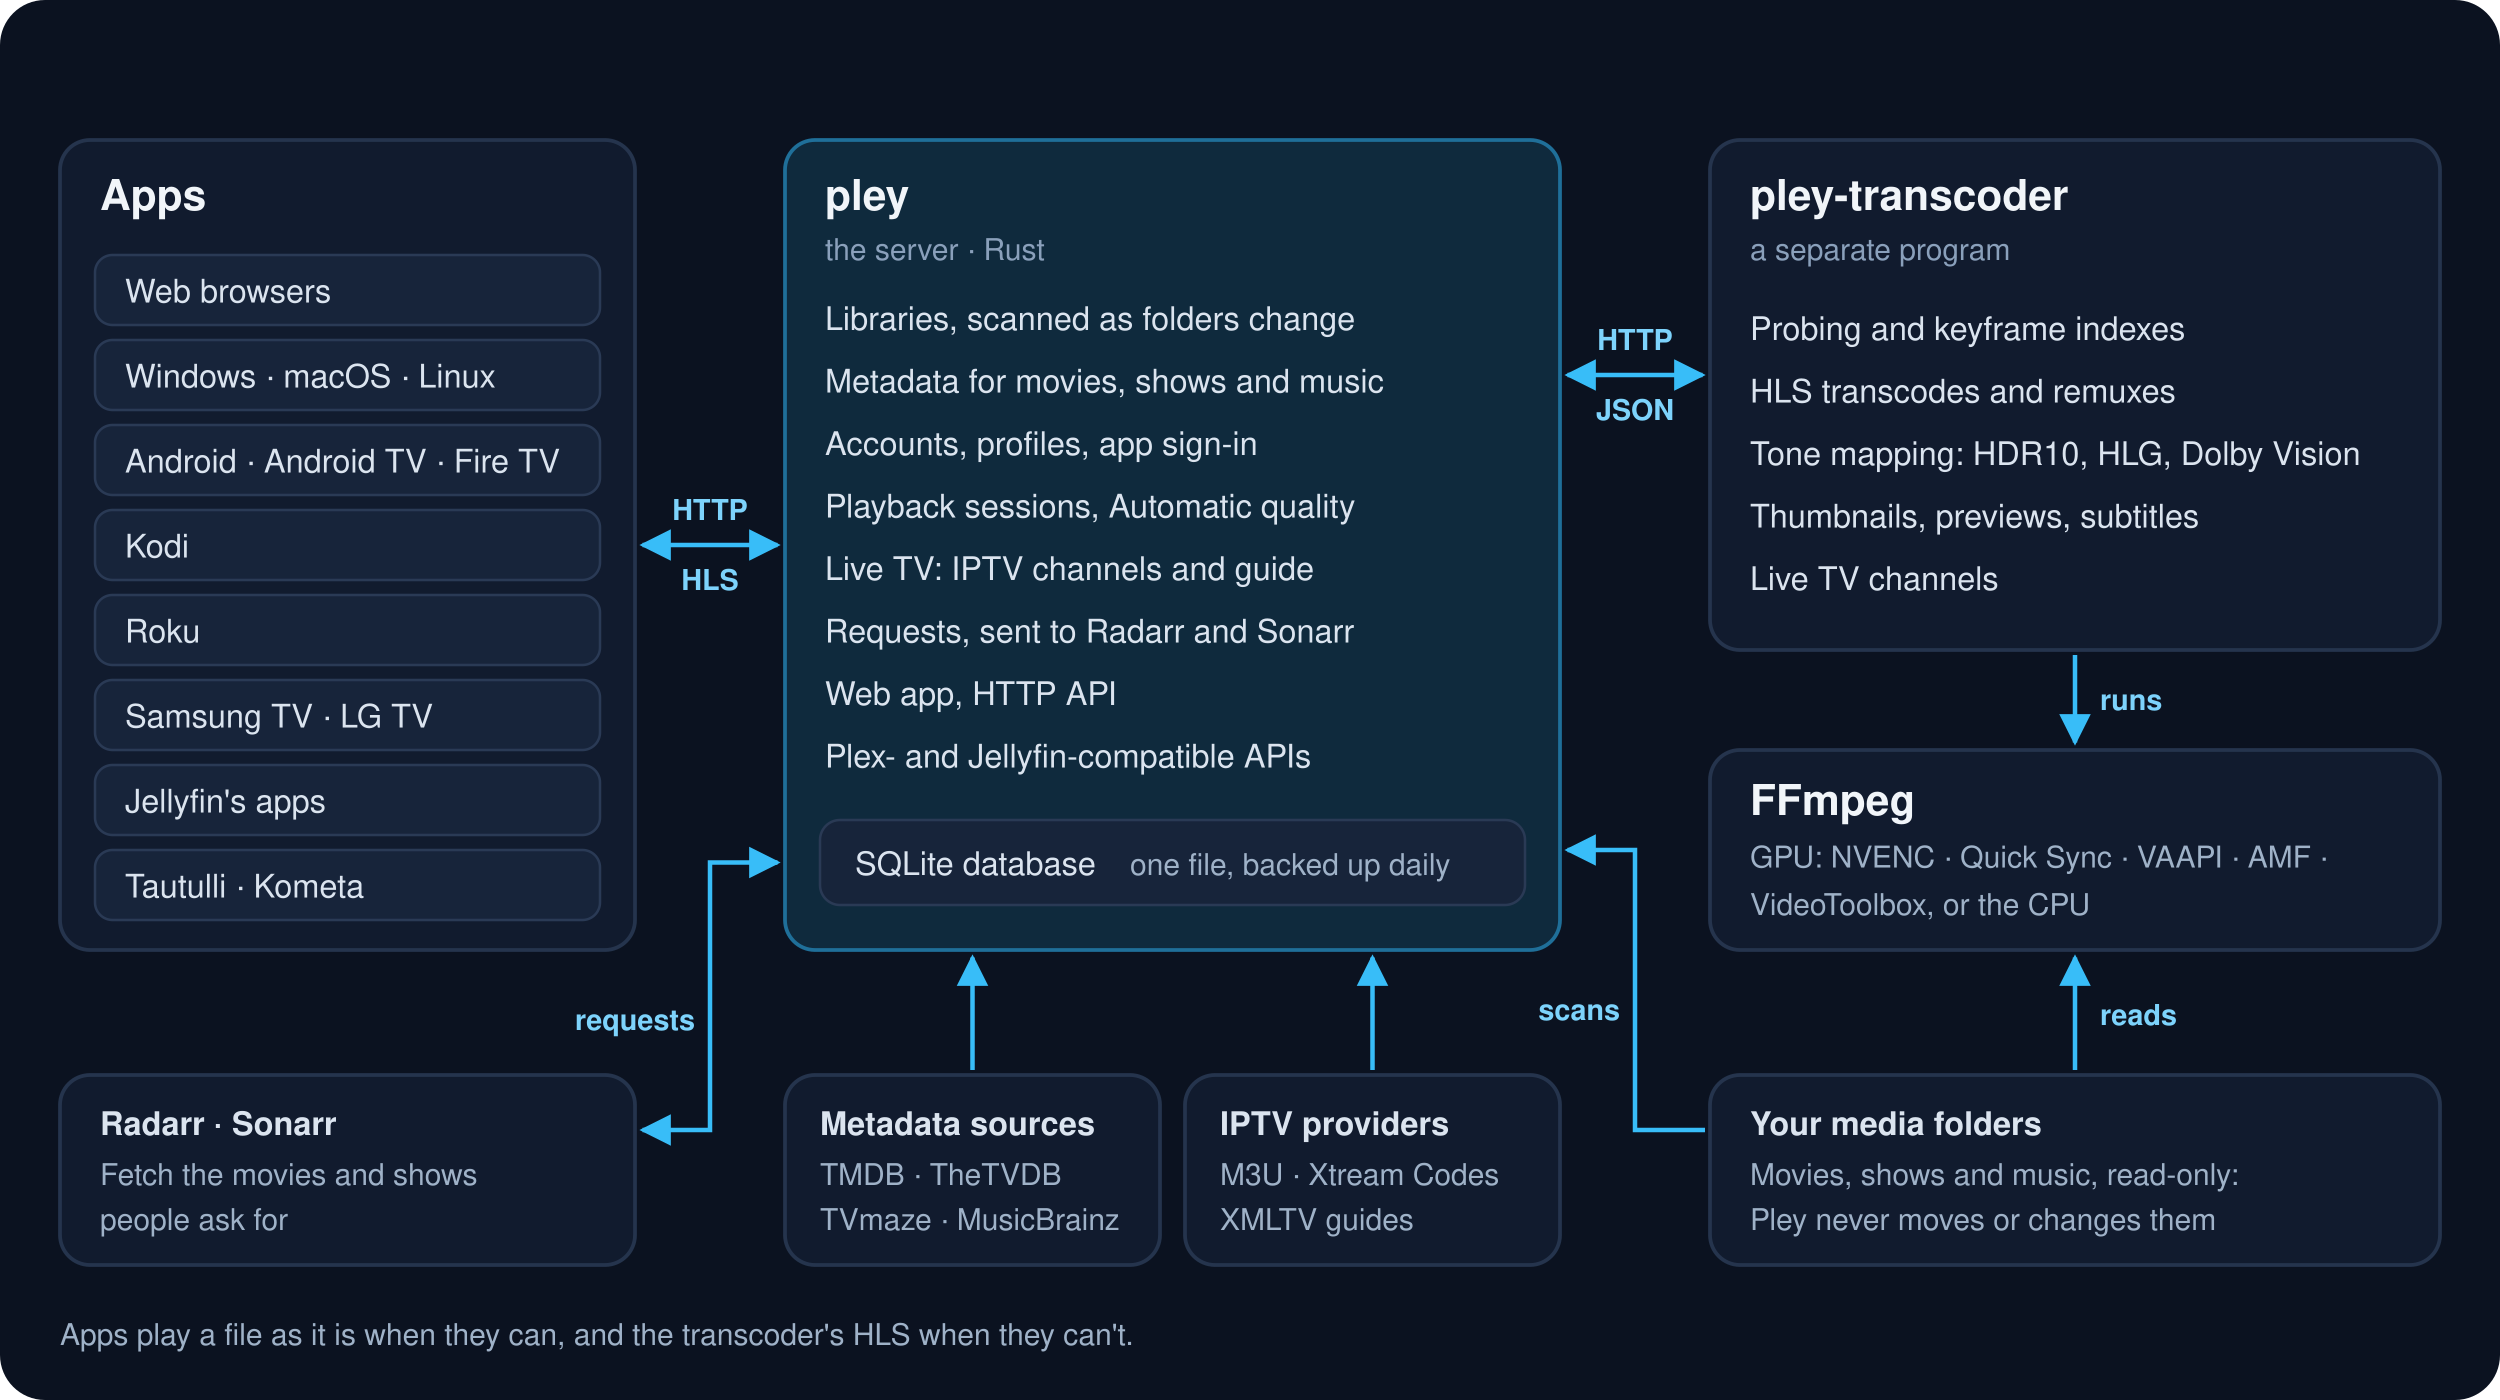
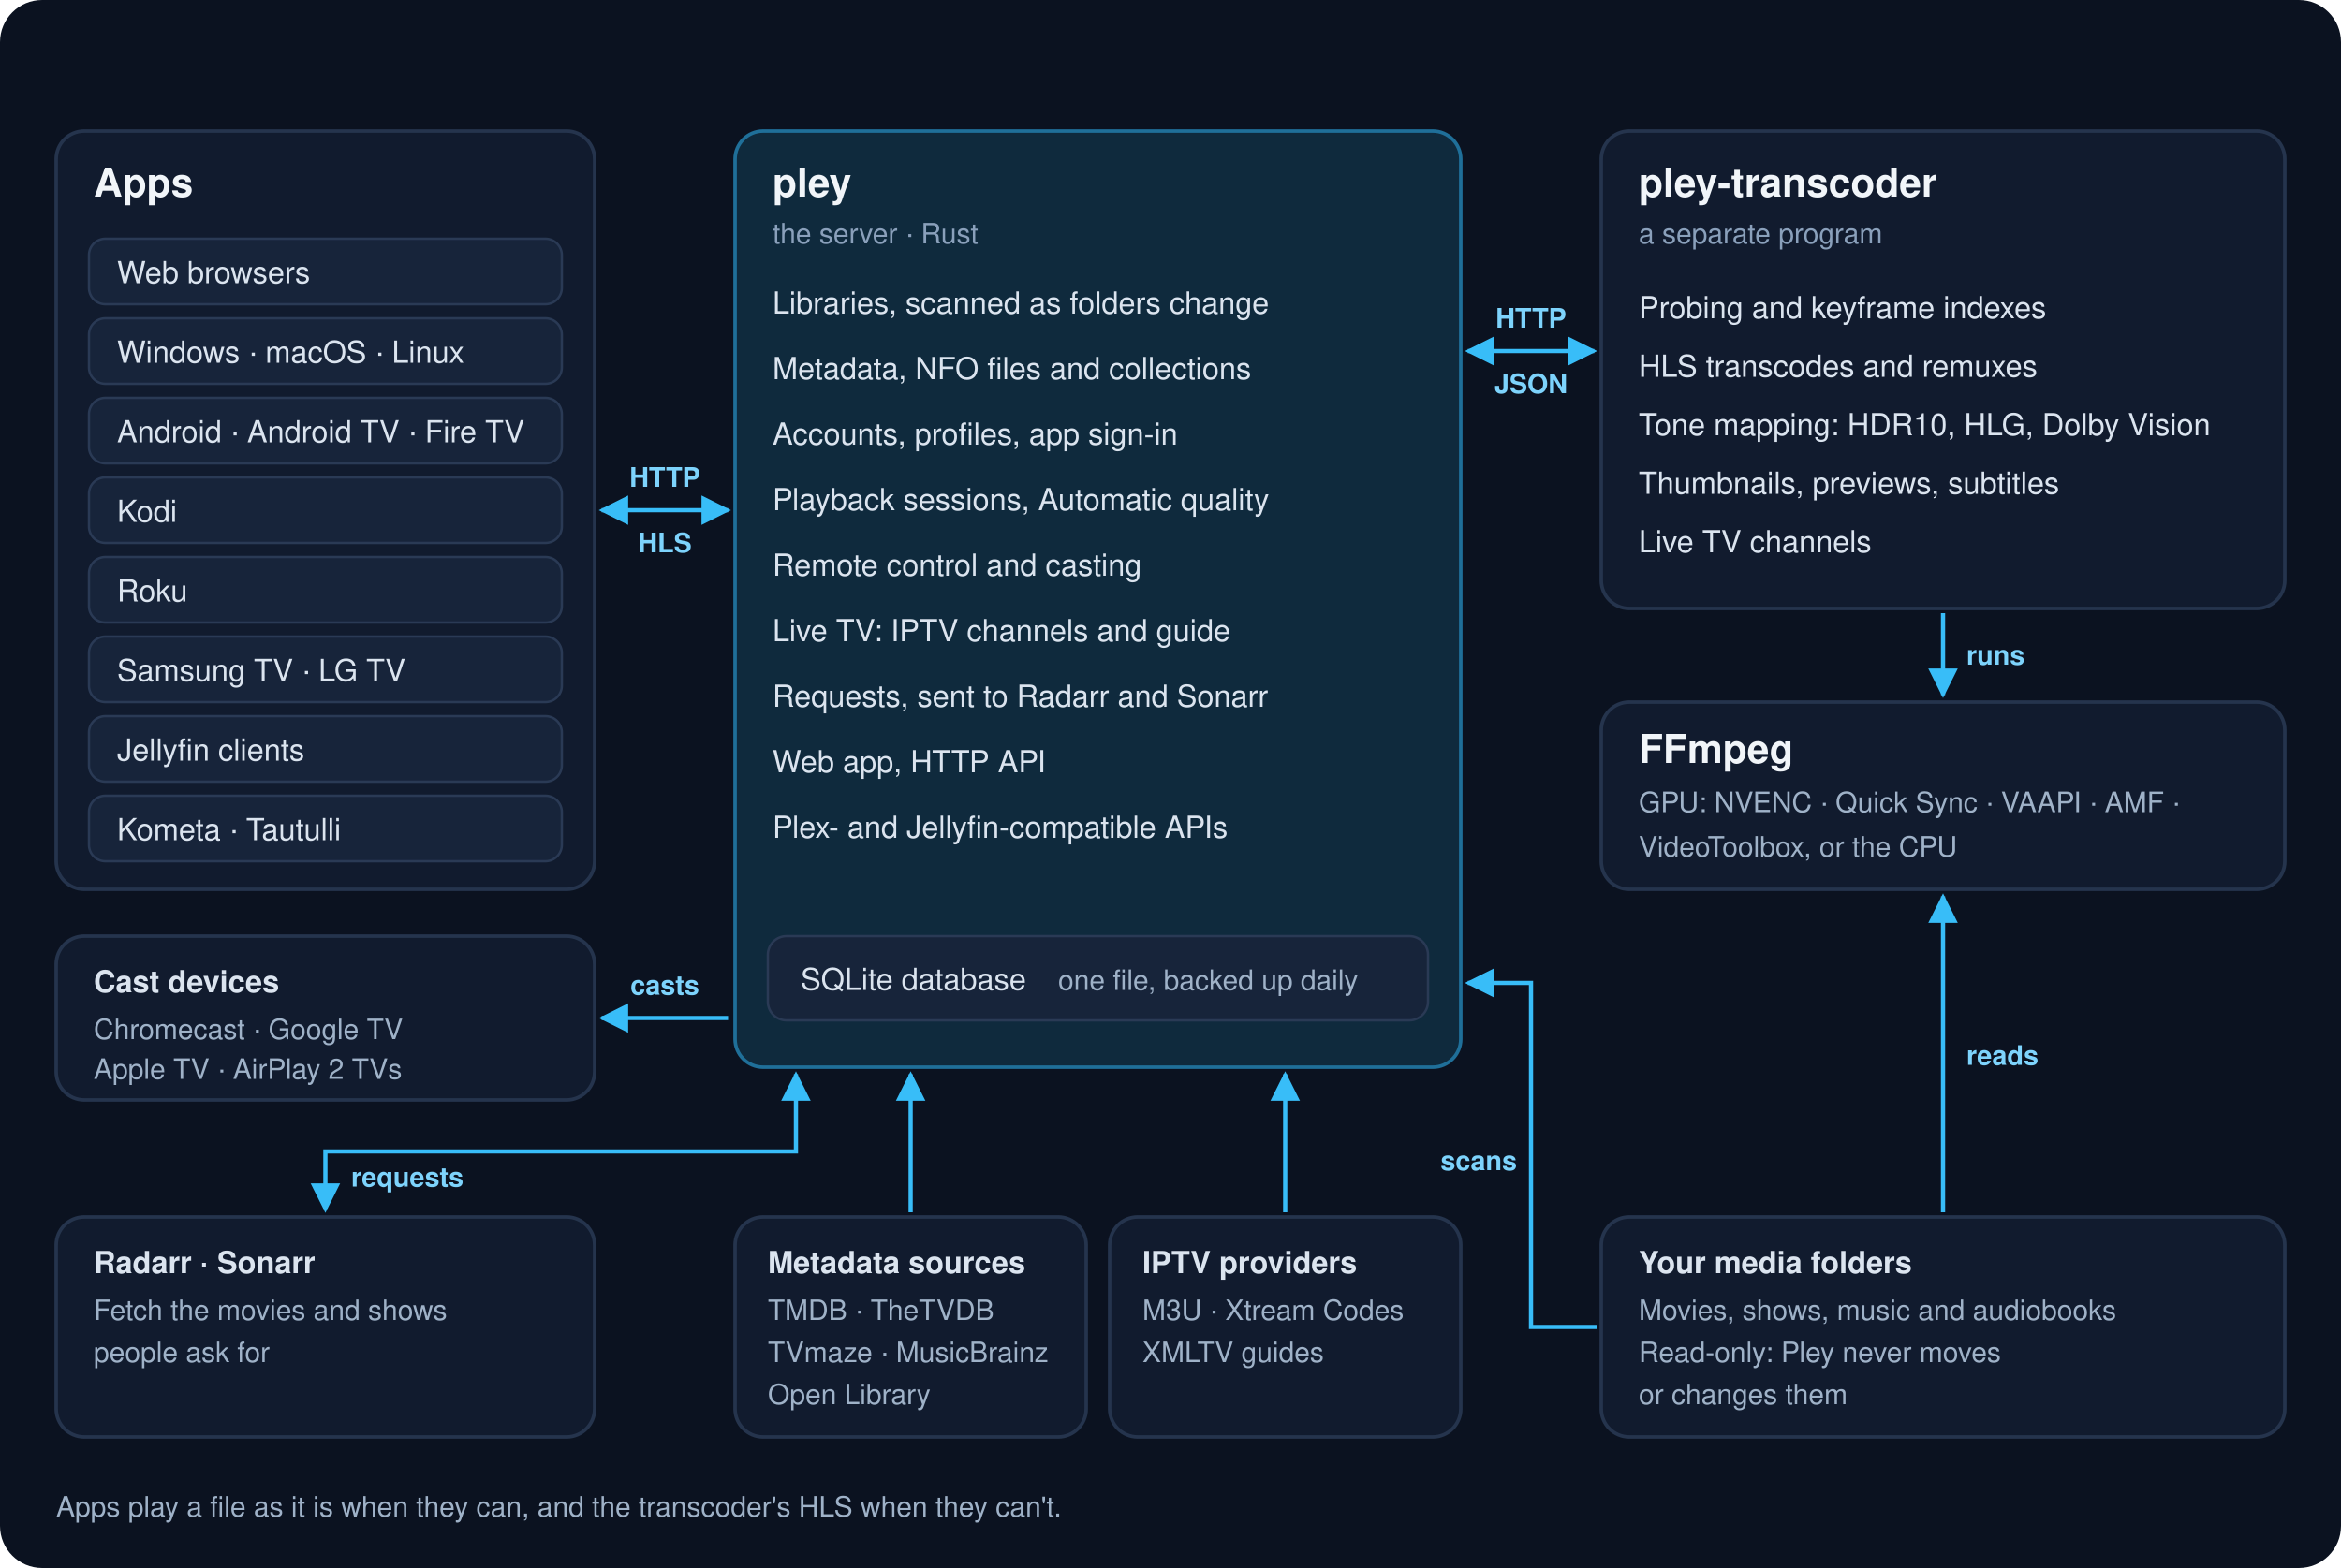
- <svg xmlns="http://www.w3.org/2000/svg" viewBox="0 0 1000 560" width="1000" height="560" font-family="-apple-system, 'Segoe UI', Helvetica, Arial, sans-serif" role="img" aria-labelledby="title desc">
+ <svg xmlns="http://www.w3.org/2000/svg" viewBox="0 0 1000 670" width="1000" height="670" font-family="-apple-system, 'Segoe UI', Helvetica, Arial, sans-serif" role="img" aria-labelledby="title desc">
  <defs>
    <marker id="arrow" viewBox="0 0 10 10" refX="9" refY="5" markerWidth="7" markerHeight="7" orient="auto-start-reverse">
      <path d="M0 0 L10 5 L0 10 z" fill="#38bdf8" />
    </marker>
    <style>
      .panel { fill: #111b2e; stroke: #25344d; stroke-width: 1.5; }
      .accent { fill: #0f2a3d; stroke: #1f6f99; stroke-width: 1.5; }
      .pill { fill: #17243a; stroke: #2a3a55; stroke-width: 1; }
      .h { fill: #f1f5f9; font-size: 17px; font-weight: 700; }
      .sub { fill: #8aa0bb; font-size: 12px; }
      .t { fill: #dbe4ef; font-size: 13px; }
      .s { fill: #9fb2c8; font-size: 12px; }
      .lbl { fill: #7dd3fc; font-size: 11.5px; font-weight: 600; }
      .line { stroke: #38bdf8; stroke-width: 1.8; fill: none; }
    </style>
  </defs>
-   <rect width="1000" height="560" rx="18" fill="#0b1220" />
+   <rect width="1000" height="670" rx="18" fill="#0b1220" />
  <rect class="panel" x="24" y="56" width="230" height="324" rx="12" />
  <text class="h" x="40" y="84">Apps</text>
  <g>
    <rect class="pill" x="38" y="102" width="202" height="28" rx="7" />
    <text class="t" x="50" y="121">Web browsers</text>
    <rect class="pill" x="38" y="136" width="202" height="28" rx="7" />
    <text class="t" x="50" y="155">Windows · macOS · Linux</text>
    <rect class="pill" x="38" y="170" width="202" height="28" rx="7" />
    <text class="t" x="50" y="189">Android · Android TV · Fire TV</text>
    <rect class="pill" x="38" y="204" width="202" height="28" rx="7" />
    <text class="t" x="50" y="223">Kodi</text>
    <rect class="pill" x="38" y="238" width="202" height="28" rx="7" />
    <text class="t" x="50" y="257">Roku</text>
    <rect class="pill" x="38" y="272" width="202" height="28" rx="7" />
    <text class="t" x="50" y="291">Samsung TV · LG TV</text>
    <rect class="pill" x="38" y="306" width="202" height="28" rx="7" />
-     <text class="t" x="50" y="325">Jellyfin's apps</text>
+     <text class="t" x="50" y="325">Jellyfin clients</text>
    <rect class="pill" x="38" y="340" width="202" height="28" rx="7" />
-     <text class="t" x="50" y="359">Tautulli · Kometa</text>
+     <text class="t" x="50" y="359">Kometa · Tautulli</text>
  </g>
-   <rect class="accent" x="314" y="56" width="310" height="324" rx="12" />
+   <rect class="panel" x="24" y="400" width="230" height="70" rx="12" />
+   <text class="t" x="40" y="424" font-weight="700">Cast devices</text>
+   <text class="s" x="40" y="444">Chromecast · Google TV</text>
+   <text class="s" x="40" y="461">Apple TV · AirPlay 2 TVs</text>
+   <rect class="accent" x="314" y="56" width="310" height="400" rx="12" />
  <text class="h" x="330" y="84">pley</text>
  <text class="sub" x="330" y="104">the server · Rust</text>
-   <text class="t" x="330" y="132">Libraries, scanned as folders change</text>
-   <text class="t" x="330" y="157">Metadata for movies, shows and music</text>
-   <text class="t" x="330" y="182">Accounts, profiles, app sign-in</text>
-   <text class="t" x="330" y="207">Playback sessions, Automatic quality</text>
-   <text class="t" x="330" y="232">Live TV: IPTV channels and guide</text>
-   <text class="t" x="330" y="257">Requests, sent to Radarr and Sonarr</text>
-   <text class="t" x="330" y="282">Web app, HTTP API</text>
-   <text class="t" x="330" y="307">Plex- and Jellyfin-compatible APIs</text>
-   <rect class="pill" x="328" y="328" width="282" height="34" rx="8" />
-   <text class="t" x="342" y="350">SQLite database</text>
-   <text class="s" x="452" y="350">one file, backed up daily</text>
+   <text class="t" x="330" y="134">Libraries, scanned as folders change</text>
+   <text class="t" x="330" y="162">Metadata, NFO files and collections</text>
+   <text class="t" x="330" y="190">Accounts, profiles, app sign-in</text>
+   <text class="t" x="330" y="218">Playback sessions, Automatic quality</text>
+   <text class="t" x="330" y="246">Remote control and casting</text>
+   <text class="t" x="330" y="274">Live TV: IPTV channels and guide</text>
+   <text class="t" x="330" y="302">Requests, sent to Radarr and Sonarr</text>
+   <text class="t" x="330" y="330">Web app, HTTP API</text>
+   <text class="t" x="330" y="358">Plex- and Jellyfin-compatible APIs</text>
+   <rect class="pill" x="328" y="400" width="282" height="36" rx="8" />
+   <text class="t" x="342" y="423">SQLite database</text>
+   <text class="s" x="452" y="423">one file, backed up daily</text>
  <rect class="panel" x="684" y="56" width="292" height="204" rx="12" />
  <text class="h" x="700" y="84">pley-transcoder</text>
  <text class="sub" x="700" y="104">a separate program</text>
  <text class="t" x="700" y="136">Probing and keyframe indexes</text>
  <text class="t" x="700" y="161">HLS transcodes and remuxes</text>
  <text class="t" x="700" y="186">Tone mapping: HDR10, HLG, Dolby Vision</text>
  <text class="t" x="700" y="211">Thumbnails, previews, subtitles</text>
  <text class="t" x="700" y="236">Live TV channels</text>
  <rect class="panel" x="684" y="300" width="292" height="80" rx="12" />
  <text class="h" x="700" y="326">FFmpeg</text>
  <text class="s" x="700" y="347">GPU: NVENC · Quick Sync · VAAPI · AMF ·</text>
  <text class="s" x="700" y="366">VideoToolbox, or the CPU</text>
-   <rect class="panel" x="24" y="430" width="230" height="76" rx="12" />
-   <text class="t" x="40" y="454" font-weight="700">Radarr · Sonarr</text>
-   <text class="s" x="40" y="474">Fetch the movies and shows</text>
-   <text class="s" x="40" y="492">people ask for</text>
-   <rect class="panel" x="314" y="430" width="150" height="76" rx="12" />
-   <text class="t" x="328" y="454" font-weight="700">Metadata sources</text>
-   <text class="s" x="328" y="474">TMDB · TheTVDB</text>
-   <text class="s" x="328" y="492">TVmaze · MusicBrainz</text>
-   <rect class="panel" x="474" y="430" width="150" height="76" rx="12" />
-   <text class="t" x="488" y="454" font-weight="700">IPTV providers</text>
-   <text class="s" x="488" y="474">M3U · Xtream Codes</text>
-   <text class="s" x="488" y="492">XMLTV guides</text>
-   <rect class="panel" x="684" y="430" width="292" height="76" rx="12" />
-   <text class="t" x="700" y="454" font-weight="700">Your media folders</text>
-   <text class="s" x="700" y="474">Movies, shows and music, read-only:</text>
-   <text class="s" x="700" y="492">Pley never moves or changes them</text>
+   <rect class="panel" x="24" y="520" width="230" height="94" rx="12" />
+   <text class="t" x="40" y="544" font-weight="700">Radarr · Sonarr</text>
+   <text class="s" x="40" y="564">Fetch the movies and shows</text>
+   <text class="s" x="40" y="582">people ask for</text>
+   <rect class="panel" x="314" y="520" width="150" height="94" rx="12" />
+   <text class="t" x="328" y="544" font-weight="700">Metadata sources</text>
+   <text class="s" x="328" y="564">TMDB · TheTVDB</text>
+   <text class="s" x="328" y="582">TVmaze · MusicBrainz</text>
+   <text class="s" x="328" y="600">Open Library</text>
+   <rect class="panel" x="474" y="520" width="150" height="94" rx="12" />
+   <text class="t" x="488" y="544" font-weight="700">IPTV providers</text>
+   <text class="s" x="488" y="564">M3U · Xtream Codes</text>
+   <text class="s" x="488" y="582">XMLTV guides</text>
+   <rect class="panel" x="684" y="520" width="292" height="94" rx="12" />
+   <text class="t" x="700" y="544" font-weight="700">Your media folders</text>
+   <text class="s" x="700" y="564">Movies, shows, music and audiobooks</text>
+   <text class="s" x="700" y="582">Read-only: Pley never moves</text>
+   <text class="s" x="700" y="600">or changes them</text>
  <line class="line" x1="257" y1="218" x2="311" y2="218" marker-start="url(#arrow)" marker-end="url(#arrow)" />
  <text class="lbl" x="284" y="208" text-anchor="middle">HTTP</text>
  <text class="lbl" x="284" y="236" text-anchor="middle">HLS</text>
+   <line class="line" x1="311" y1="435" x2="257" y2="435" marker-end="url(#arrow)" />
+   <text class="lbl" x="284" y="425" text-anchor="middle">casts</text>
  <line class="line" x1="627" y1="150" x2="681" y2="150" marker-start="url(#arrow)" marker-end="url(#arrow)" />
  <text class="lbl" x="654" y="140" text-anchor="middle">HTTP</text>
  <text class="lbl" x="654" y="168" text-anchor="middle">JSON</text>
  <line class="line" x1="830" y1="262" x2="830" y2="297" marker-end="url(#arrow)" />
  <text class="lbl" x="840" y="284">runs</text>
-   <path class="line" d="M311 345 H284 V452 H257" marker-start="url(#arrow)" marker-end="url(#arrow)" />
-   <text class="lbl" x="278" y="412" text-anchor="end">requests</text>
-   <line class="line" x1="389" y1="428" x2="389" y2="383" marker-end="url(#arrow)" />
-   <line class="line" x1="549" y1="428" x2="549" y2="383" marker-end="url(#arrow)" />
-   <line class="line" x1="830" y1="428" x2="830" y2="383" marker-end="url(#arrow)" />
-   <text class="lbl" x="840" y="410">reads</text>
-   <path class="line" d="M682 452 H654 V340 H627" marker-end="url(#arrow)" />
-   <text class="lbl" x="648" y="408" text-anchor="end">scans</text>
-   <text class="s" x="24" y="538">Apps play a file as it is when they can, and the transcoder's HLS when they can't.</text>
+   <path class="line" d="M340 459 V492 H139 V517" marker-start="url(#arrow)" marker-end="url(#arrow)" />
+   <text class="lbl" x="150" y="507">requests</text>
+   <line class="line" x1="389" y1="518" x2="389" y2="459" marker-end="url(#arrow)" />
+   <line class="line" x1="549" y1="518" x2="549" y2="459" marker-end="url(#arrow)" />
+   <line class="line" x1="830" y1="518" x2="830" y2="383" marker-end="url(#arrow)" />
+   <text class="lbl" x="840" y="455">reads</text>
+   <path class="line" d="M682 567 H654 V420 H627" marker-end="url(#arrow)" />
+   <text class="lbl" x="648" y="500" text-anchor="end">scans</text>
+   <text class="s" x="24" y="648">Apps play a file as it is when they can, and the transcoder's HLS when they can't.</text>
</svg>
